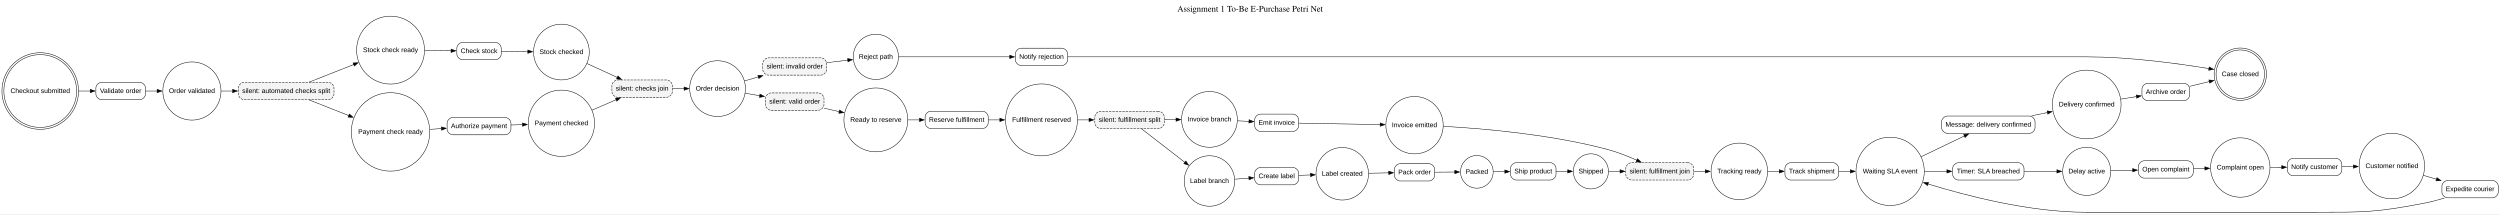
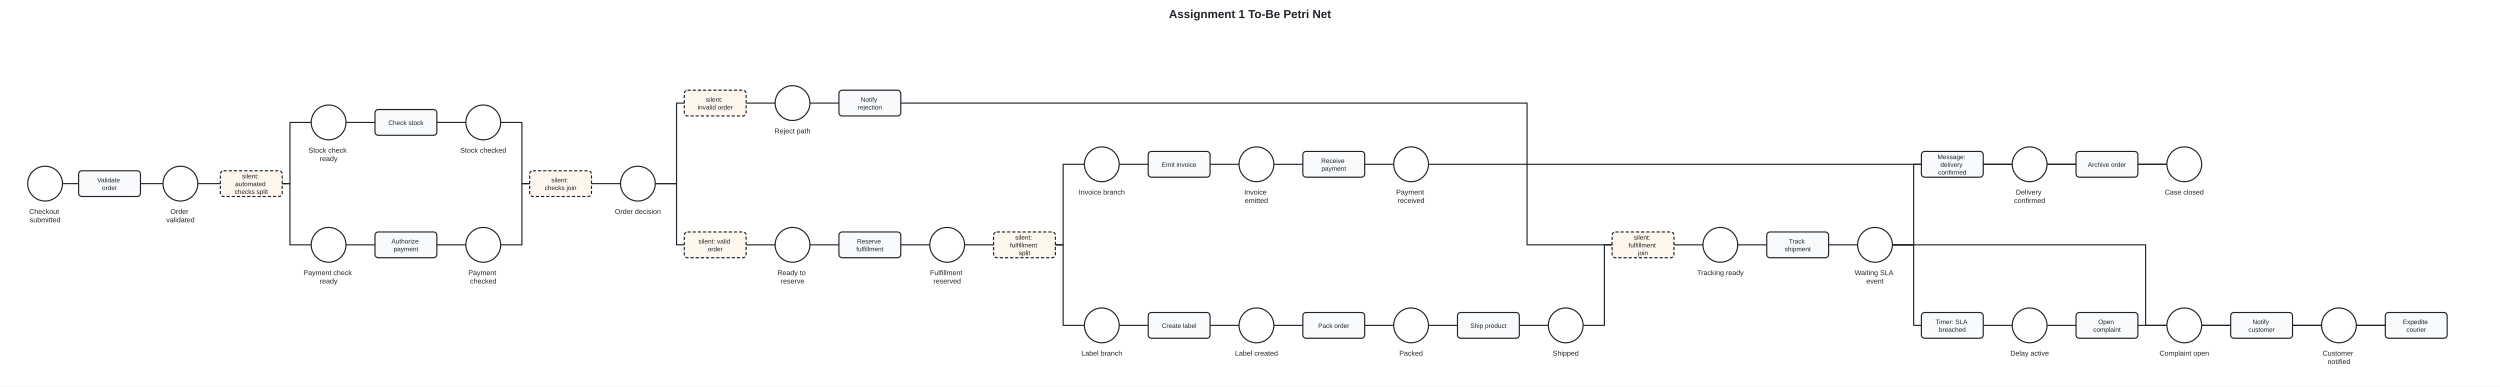
- <svg xmlns="http://www.w3.org/2000/svg" width="5196pt" height="445pt" viewBox="0.00 0.00 5196.00 445.00">
-   <g id="graph0" class="graph" transform="scale(1 1) rotate(0) translate(4 441.26)">
-     <polygon fill="white" stroke="none" points="-4,4 -4,-441.26 5192.45,-441.26 5192.45,4 -4,4" />
-     <text xml:space="preserve" text-anchor="middle" x="2594.23" y="-417.06" font-family="Times,serif" font-size="18.00">Assignment 1 To-Be E-Purchase Petri Net</text>
-     <g id="node1" class="node">
-       <ellipse fill="none" stroke="black" cx="79.62" cy="-252.09" rx="75.62" ry="75.62" />
-       <ellipse fill="none" stroke="black" cx="79.62" cy="-252.09" rx="79.62" ry="79.62" />
-       <text xml:space="preserve" text-anchor="middle" x="79.62" y="-247.89" font-family="Arial" font-size="14.00">Checkout submitted</text>
-     </g>
-     <g id="node24" class="node">
-       <path fill="none" stroke="black" d="M286.41,-270.09C286.41,-270.09 207.25,-270.09 207.25,-270.09 201.25,-270.09 195.25,-264.09 195.25,-258.09 195.25,-258.09 195.25,-246.09 195.25,-246.09 195.25,-240.09 201.25,-234.09 207.25,-234.09 207.25,-234.09 286.41,-234.09 286.41,-234.09 292.41,-234.09 298.41,-240.09 298.41,-246.09 298.41,-246.09 298.41,-258.09 298.41,-258.09 298.41,-264.09 292.41,-270.09 286.41,-270.09" />
-       <text xml:space="preserve" text-anchor="middle" x="246.83" y="-247.89" font-family="Arial" font-size="14.00">Validate order</text>
-     </g>
-     <g id="edge1" class="edge">
-       <path fill="none" stroke="black" d="M159.35,-252.09C167.51,-252.09 175.71,-252.09 183.64,-252.09" />
-       <polygon fill="black" stroke="black" points="183.53,-255.59 193.53,-252.09 183.53,-248.59 183.53,-255.59" />
-     </g>
-     <g id="node2" class="node">
-       <ellipse fill="none" stroke="black" cx="394.87" cy="-252.09" rx="60.46" ry="60.46" />
-       <text xml:space="preserve" text-anchor="middle" x="394.87" y="-247.89" font-family="Arial" font-size="14.00">Order validated</text>
-     </g>
-     <g id="node25" class="node">
-       <path fill="#f4f4f4" stroke="black" stroke-dasharray="5,2" d="M678.2,-270.09C678.2,-270.09 503.33,-270.09 503.33,-270.09 497.33,-270.09 491.33,-264.09 491.33,-258.09 491.33,-258.09 491.33,-246.09 491.33,-246.09 491.33,-240.09 497.33,-234.09 503.33,-234.09 503.33,-234.09 678.2,-234.09 678.2,-234.09 684.2,-234.09 690.2,-240.09 690.2,-246.09 690.2,-246.09 690.2,-258.09 690.2,-258.09 690.2,-264.09 684.2,-270.09 678.2,-270.09" />
-       <text xml:space="preserve" text-anchor="middle" x="590.77" y="-247.89" font-family="Arial" font-size="14.00">silent: automated checks split</text>
-     </g>
-     <g id="edge3" class="edge">
-       <path fill="none" stroke="black" d="M455.63,-252.09C463.36,-252.09 471.45,-252.09 479.68,-252.09" />
-       <polygon fill="black" stroke="black" points="479.44,-255.59 489.44,-252.09 479.44,-248.59 479.44,-255.59" />
-     </g>
-     <g id="node3" class="node">
-       <ellipse fill="none" stroke="black" cx="807.72" cy="-337.09" rx="70.57" ry="70.57" />
-       <text xml:space="preserve" text-anchor="middle" x="807.72" y="-332.89" font-family="Arial" font-size="14.00">Stock check ready</text>
-     </g>
-     <g id="node26" class="node">
-       <path fill="none" stroke="black" d="M1025.72,-353.09C1025.72,-353.09 957.48,-353.09 957.48,-353.09 951.48,-353.09 945.48,-347.09 945.48,-341.09 945.48,-341.09 945.48,-329.09 945.48,-329.09 945.48,-323.09 951.48,-317.09 957.48,-317.09 957.48,-317.09 1025.72,-317.09 1025.72,-317.09 1031.72,-317.09 1037.72,-323.09 1037.72,-329.09 1037.72,-329.09 1037.72,-341.09 1037.72,-341.09 1037.72,-347.09 1031.72,-353.09 1025.72,-353.09" />
-       <text xml:space="preserve" text-anchor="middle" x="991.6" y="-330.89" font-family="Arial" font-size="14.00">Check stock</text>
-     </g>
-     <g id="edge6" class="edge">
-       <path fill="none" stroke="black" d="M878.78,-336.32C897,-336.12 916.41,-335.91 933.85,-335.72" />
-       <polygon fill="black" stroke="black" points="933.52,-339.22 943.48,-335.61 933.45,-332.22 933.52,-339.22" />
-     </g>
-     <g id="node4" class="node">
-       <ellipse fill="none" stroke="black" cx="807.72" cy="-167.09" rx="81.52" ry="81.52" />
-       <text xml:space="preserve" text-anchor="middle" x="807.72" y="-162.89" font-family="Arial" font-size="14.00">Payment check ready</text>
-     </g>
-     <g id="node27" class="node">
-       <path fill="none" stroke="black" d="M1045.96,-197.09C1045.96,-197.09 937.23,-197.09 937.23,-197.09 931.23,-197.09 925.23,-191.09 925.23,-185.09 925.23,-185.09 925.23,-173.09 925.23,-173.09 925.23,-167.09 931.23,-161.09 937.23,-161.09 937.23,-161.09 1045.96,-161.09 1045.96,-161.09 1051.96,-161.09 1057.96,-167.09 1057.96,-173.09 1057.96,-173.09 1057.96,-185.09 1057.96,-185.09 1057.96,-191.09 1051.96,-197.09 1045.96,-197.09" />
-       <text xml:space="preserve" text-anchor="middle" x="991.6" y="-174.89" font-family="Arial" font-size="14.00">Authorize payment</text>
-     </g>
-     <g id="edge8" class="edge">
-       <path fill="none" stroke="black" d="M889.55,-172.42C897.52,-172.95 905.59,-173.48 913.52,-174.01" />
-       <polygon fill="black" stroke="black" points="913.29,-177.5 923.5,-174.66 913.75,-170.51 913.29,-177.5" />
-     </g>
-     <g id="node5" class="node">
-       <ellipse fill="none" stroke="black" cx="1162.85" cy="-333.09" rx="57.93" ry="57.93" />
-       <text xml:space="preserve" text-anchor="middle" x="1162.85" y="-328.89" font-family="Arial" font-size="14.00">Stock checked</text>
-     </g>
-     <g id="node28" class="node">
-       <path fill="#f4f4f4" stroke="black" stroke-dasharray="5,2" d="M1381.45,-275.09C1381.45,-275.09 1279.74,-275.09 1279.74,-275.09 1273.74,-275.09 1267.74,-269.09 1267.74,-263.09 1267.74,-263.09 1267.74,-251.09 1267.74,-251.09 1267.74,-245.09 1273.74,-239.09 1279.74,-239.09 1279.74,-239.09 1381.45,-239.09 1381.45,-239.09 1387.45,-239.09 1393.45,-245.09 1393.45,-251.09 1393.45,-251.09 1393.45,-263.09 1393.45,-263.09 1393.45,-269.09 1387.45,-275.09 1381.45,-275.09" />
-       <text xml:space="preserve" text-anchor="middle" x="1330.59" y="-252.89" font-family="Arial" font-size="14.00">silent: checks join</text>
-     </g>
-     <g id="edge10" class="edge">
-       <path fill="none" stroke="black" d="M1215.84,-309.25C1235.96,-300.03 1258.91,-289.5 1278.9,-280.34" />
-       <polygon fill="black" stroke="black" points="1280.35,-283.52 1287.99,-276.17 1277.44,-277.16 1280.35,-283.52" />
-     </g>
-     <g id="node6" class="node">
-       <ellipse fill="none" stroke="black" cx="1162.85" cy="-185.09" rx="68.89" ry="68.89" />
-       <text xml:space="preserve" text-anchor="middle" x="1162.85" y="-180.89" font-family="Arial" font-size="14.00">Payment checked</text>
-     </g>
-     <g id="edge11" class="edge">
-       <path fill="none" stroke="black" d="M1226.51,-212.31C1243.13,-219.53 1260.9,-227.25 1276.93,-234.21" />
-       <polygon fill="black" stroke="black" points="1275.23,-237.29 1285.79,-238.06 1278.02,-230.87 1275.23,-237.29" />
-     </g>
-     <g id="node7" class="node">
-       <ellipse fill="none" stroke="black" cx="1487.38" cy="-257.09" rx="57.93" ry="57.93" />
-       <text xml:space="preserve" text-anchor="middle" x="1487.38" y="-252.89" font-family="Arial" font-size="14.00">Order decision</text>
-     </g>
-     <g id="node29" class="node">
-       <path fill="#f4f4f4" stroke="black" stroke-dasharray="5,2" d="M1702.04,-321.09C1702.04,-321.09 1593.31,-321.09 1593.31,-321.09 1587.31,-321.09 1581.31,-315.09 1581.31,-309.09 1581.31,-309.09 1581.31,-297.09 1581.31,-297.09 1581.31,-291.09 1587.31,-285.09 1593.31,-285.09 1593.31,-285.09 1702.04,-285.09 1702.04,-285.09 1708.04,-285.09 1714.04,-291.09 1714.04,-297.09 1714.04,-297.09 1714.04,-309.09 1714.04,-309.09 1714.04,-315.09 1708.04,-321.09 1702.04,-321.09" />
-       <text xml:space="preserve" text-anchor="middle" x="1647.68" y="-298.89" font-family="Arial" font-size="14.00">silent: invalid order</text>
-     </g>
-     <g id="edge13" class="edge">
-       <path fill="none" stroke="black" d="M1543.3,-273.05C1552.65,-275.77 1562.49,-278.63 1572.23,-281.46" />
-       <polygon fill="black" stroke="black" points="1571.13,-284.78 1581.71,-284.21 1573.08,-278.06 1571.13,-284.78" />
-     </g>
-     <g id="node31" class="node">
-       <path fill="#f4f4f4" stroke="black" stroke-dasharray="5,2" d="M1696.59,-248.09C1696.59,-248.09 1598.76,-248.09 1598.76,-248.09 1592.76,-248.09 1586.76,-242.09 1586.76,-236.09 1586.76,-236.09 1586.76,-224.09 1586.76,-224.09 1586.76,-218.09 1592.76,-212.09 1598.76,-212.09 1598.76,-212.09 1696.59,-212.09 1696.59,-212.09 1702.59,-212.09 1708.59,-218.09 1708.59,-224.09 1708.59,-224.09 1708.59,-236.09 1708.59,-236.09 1708.59,-242.09 1702.59,-248.09 1696.59,-248.09" />
-       <text xml:space="preserve" text-anchor="middle" x="1647.68" y="-225.89" font-family="Arial" font-size="14.00">silent: valid order</text>
-     </g>
-     <g id="edge17" class="edge">
-       <path fill="none" stroke="black" d="M1544.64,-247.5C1554.56,-245.8 1565,-244.02 1575.27,-242.27" />
-       <polygon fill="black" stroke="black" points="1575.55,-245.77 1584.82,-240.64 1574.37,-238.87 1575.55,-245.77" />
-     </g>
-     <g id="node8" class="node">
-       <ellipse fill="none" stroke="black" cx="1816.39" cy="-323.09" rx="46.99" ry="46.99" />
-       <text xml:space="preserve" text-anchor="middle" x="1816.39" y="-318.89" font-family="Arial" font-size="14.00">Reject path</text>
-     </g>
-     <g id="node30" class="node">
-       <path fill="none" stroke="black" d="M2202.96,-341.09C2202.96,-341.09 2118.37,-341.09 2118.37,-341.09 2112.37,-341.09 2106.37,-335.09 2106.37,-329.09 2106.37,-329.09 2106.37,-317.09 2106.37,-317.09 2106.37,-311.09 2112.37,-305.09 2118.37,-305.09 2118.37,-305.09 2202.96,-305.09 2202.96,-305.09 2208.96,-305.09 2214.96,-311.09 2214.96,-317.09 2214.96,-317.09 2214.96,-329.09 2214.96,-329.09 2214.96,-335.09 2208.96,-341.09 2202.96,-341.09" />
-       <text xml:space="preserve" text-anchor="middle" x="2160.67" y="-318.89" font-family="Arial" font-size="14.00">Notify rejection</text>
-     </g>
-     <g id="edge15" class="edge">
-       <path fill="none" stroke="black" d="M1863.55,-323.09C1923.15,-323.09 2027.21,-323.09 2094.75,-323.09" />
-       <polygon fill="black" stroke="black" points="2094.58,-326.59 2104.58,-323.09 2094.58,-319.59 2094.58,-326.59" />
-     </g>
-     <g id="node9" class="node">
-       <ellipse fill="none" stroke="black" cx="1816.39" cy="-192.09" rx="66.36" ry="66.36" />
-       <text xml:space="preserve" text-anchor="middle" x="1816.39" y="-187.89" font-family="Arial" font-size="14.00">Ready to reserve</text>
-     </g>
-     <g id="node32" class="node">
-       <path fill="none" stroke="black" d="M2037.9,-210.09C2037.9,-210.09 1930.75,-210.09 1930.75,-210.09 1924.75,-210.09 1918.75,-204.09 1918.75,-198.09 1918.75,-198.09 1918.75,-186.09 1918.75,-186.09 1918.75,-180.09 1924.75,-174.09 1930.75,-174.09 1930.75,-174.09 2037.9,-174.09 2037.9,-174.09 2043.9,-174.09 2049.9,-180.09 2049.9,-186.09 2049.9,-186.09 2049.9,-198.09 2049.9,-198.09 2049.9,-204.09 2043.9,-210.09 2037.9,-210.09" />
-       <text xml:space="preserve" text-anchor="middle" x="1984.32" y="-187.89" font-family="Arial" font-size="14.00">Reserve fulfillment</text>
-     </g>
-     <g id="edge19" class="edge">
-       <path fill="none" stroke="black" d="M1882.97,-192.09C1890.92,-192.09 1899.08,-192.09 1907.16,-192.09" />
-       <polygon fill="black" stroke="black" points="1906.98,-195.59 1916.98,-192.09 1906.98,-188.59 1906.98,-195.59" />
-     </g>
-     <g id="node10" class="node">
-       <ellipse fill="none" stroke="black" cx="2160.67" cy="-192.09" rx="74.77" ry="74.77" />
-       <text xml:space="preserve" text-anchor="middle" x="2160.67" y="-187.89" font-family="Arial" font-size="14.00">Fulfillment reserved</text>
-     </g>
-     <g id="node33" class="node">
-       <path fill="#f4f4f4" stroke="black" stroke-dasharray="5,2" d="M2403.82,-210.09C2403.82,-210.09 2283.44,-210.09 2283.44,-210.09 2277.44,-210.09 2271.44,-204.09 2271.44,-198.09 2271.44,-198.09 2271.44,-186.09 2271.44,-186.09 2271.44,-180.09 2277.44,-174.09 2283.44,-174.09 2283.44,-174.09 2403.82,-174.09 2403.82,-174.09 2409.82,-174.09 2415.82,-180.09 2415.82,-186.09 2415.82,-186.09 2415.82,-198.09 2415.82,-198.09 2415.82,-204.09 2409.82,-210.09 2403.82,-210.09" />
-       <text xml:space="preserve" text-anchor="middle" x="2343.63" y="-187.89" font-family="Arial" font-size="14.00">silent: fulfillment split</text>
-     </g>
-     <g id="edge21" class="edge">
-       <path fill="none" stroke="black" d="M2235.79,-192.09C2243.6,-192.09 2251.57,-192.09 2259.47,-192.09" />
-       <polygon fill="black" stroke="black" points="2259.44,-195.59 2269.44,-192.09 2259.44,-188.59 2259.44,-195.59" />
-     </g>
-     <g id="node11" class="node">
-       <ellipse fill="none" stroke="black" cx="2509.75" cy="-193.09" rx="57.94" ry="57.94" />
-       <text xml:space="preserve" text-anchor="middle" x="2509.75" y="-188.89" font-family="Arial" font-size="14.00">Invoice branch</text>
-     </g>
-     <g id="node34" class="node">
-       <path fill="none" stroke="black" d="M2683.17,-204.09C2683.17,-204.09 2615.7,-204.09 2615.7,-204.09 2609.7,-204.09 2603.7,-198.09 2603.7,-192.09 2603.7,-192.09 2603.7,-180.09 2603.7,-180.09 2603.7,-174.09 2609.7,-168.09 2615.7,-168.09 2615.7,-168.09 2683.17,-168.09 2683.17,-168.09 2689.17,-168.09 2695.17,-174.09 2695.17,-180.09 2695.17,-180.09 2695.17,-192.09 2695.17,-192.09 2695.17,-198.09 2689.17,-204.09 2683.17,-204.09" />
-       <text xml:space="preserve" text-anchor="middle" x="2649.44" y="-181.89" font-family="Arial" font-size="14.00">Emit invoice</text>
-     </g>
-     <g id="edge24" class="edge">
-       <path fill="none" stroke="black" d="M2567.95,-190.18C2575.89,-189.78 2584.05,-189.37 2591.97,-188.96" />
-       <polygon fill="black" stroke="black" points="2592.06,-192.46 2601.87,-188.46 2591.7,-185.47 2592.06,-192.46" />
-     </g>
-     <g id="node12" class="node">
-       <ellipse fill="none" stroke="black" cx="2509.75" cy="-65.09" rx="52.47" ry="52.47" />
-       <text xml:space="preserve" text-anchor="middle" x="2509.75" y="-60.89" font-family="Arial" font-size="14.00">Label branch</text>
-     </g>
-     <g id="node35" class="node">
-       <path fill="none" stroke="black" d="M2683.18,-93.09C2683.18,-93.09 2615.69,-93.09 2615.69,-93.09 2609.69,-93.09 2603.69,-87.09 2603.69,-81.09 2603.69,-81.09 2603.69,-69.09 2603.69,-69.09 2603.69,-63.09 2609.69,-57.09 2615.69,-57.09 2615.69,-57.09 2683.18,-57.09 2683.18,-57.09 2689.18,-57.09 2695.18,-63.09 2695.18,-69.09 2695.18,-69.09 2695.18,-81.09 2695.18,-81.09 2695.18,-87.09 2689.18,-93.09 2683.18,-93.09" />
-       <text xml:space="preserve" text-anchor="middle" x="2649.44" y="-70.89" font-family="Arial" font-size="14.00">Create label</text>
-     </g>
-     <g id="edge26" class="edge">
-       <path fill="none" stroke="black" d="M2562.41,-68.84C2572.07,-69.54 2582.2,-70.28 2591.99,-70.99" />
-       <polygon fill="black" stroke="black" points="2591.53,-74.47 2601.76,-71.7 2592.04,-67.49 2591.53,-74.47" />
-     </g>
-     <g id="node13" class="node">
-       <ellipse fill="none" stroke="black" cx="2935.95" cy="-181.09" rx="59.62" ry="59.62" />
-       <text xml:space="preserve" text-anchor="middle" x="2935.95" y="-176.89" font-family="Arial" font-size="14.00">Invoice emitted</text>
-     </g>
-     <g id="node38" class="node">
-       <path fill="#f4f4f4" stroke="black" stroke-dasharray="5,2" d="M3504.24,-103.09C3504.24,-103.09 3386.97,-103.09 3386.97,-103.09 3380.97,-103.09 3374.97,-97.09 3374.97,-91.09 3374.97,-91.09 3374.97,-79.09 3374.97,-79.09 3374.97,-73.09 3380.97,-67.09 3386.97,-67.09 3386.97,-67.09 3504.24,-67.09 3504.24,-67.09 3510.24,-67.09 3516.24,-73.09 3516.24,-79.09 3516.24,-79.09 3516.24,-91.09 3516.24,-91.09 3516.24,-97.09 3510.24,-103.09 3504.24,-103.09" />
-       <text xml:space="preserve" text-anchor="middle" x="3445.61" y="-80.89" font-family="Arial" font-size="14.00">silent: fulfillment join</text>
-     </g>
-     <g id="edge32" class="edge">
-       <path fill="none" stroke="black" d="M2995.85,-178.71C3075.08,-174.36 3219.79,-162.36 3338.97,-130.09 3358.91,-124.69 3380.03,-116.29 3398.09,-108.19" />
-       <polygon fill="black" stroke="black" points="3399.34,-111.47 3406.97,-104.12 3396.42,-105.11 3399.34,-111.47" />
-     </g>
-     <g id="node14" class="node">
-       <ellipse fill="none" stroke="black" cx="2785.76" cy="-80.09" rx="54.58" ry="54.58" />
-       <text xml:space="preserve" text-anchor="middle" x="2785.76" y="-75.89" font-family="Arial" font-size="14.00">Label created</text>
-     </g>
-     <g id="node36" class="node">
-       <path fill="none" stroke="black" d="M2965.8,-101.09C2965.8,-101.09 2906.1,-101.09 2906.1,-101.09 2900.1,-101.09 2894.1,-95.09 2894.1,-89.09 2894.1,-89.09 2894.1,-77.09 2894.1,-77.09 2894.1,-71.09 2900.1,-65.09 2906.1,-65.09 2906.1,-65.09 2965.8,-65.09 2965.8,-65.09 2971.8,-65.09 2977.8,-71.09 2977.8,-77.09 2977.8,-77.09 2977.8,-89.09 2977.8,-89.09 2977.8,-95.09 2971.8,-101.09 2965.8,-101.09" />
-       <text xml:space="preserve" text-anchor="middle" x="2935.95" y="-78.89" font-family="Arial" font-size="14.00">Pack order</text>
-     </g>
-     <g id="edge28" class="edge">
-       <path fill="none" stroke="black" d="M2840.68,-81.18C2854.38,-81.46 2869.09,-81.76 2882.71,-82.03" />
-       <polygon fill="black" stroke="black" points="2882.27,-85.53 2892.34,-82.23 2882.41,-78.53 2882.27,-85.53" />
-     </g>
-     <g id="node15" class="node">
-       <ellipse fill="none" stroke="black" cx="3065.5" cy="-84.09" rx="33.93" ry="33.93" />
-       <text xml:space="preserve" text-anchor="middle" x="3065.5" y="-79.89" font-family="Arial" font-size="14.00">Packed</text>
-     </g>
-     <g id="node37" class="node">
-       <path fill="none" stroke="black" d="M3218.04,-103.09C3218.04,-103.09 3147.43,-103.09 3147.43,-103.09 3141.43,-103.09 3135.43,-97.09 3135.43,-91.09 3135.43,-91.09 3135.43,-79.09 3135.43,-79.09 3135.43,-73.09 3141.43,-67.09 3147.43,-67.09 3147.43,-67.09 3218.04,-67.09 3218.04,-67.09 3224.04,-67.09 3230.04,-73.09 3230.04,-79.09 3230.04,-79.09 3230.04,-91.09 3230.04,-91.09 3230.04,-97.09 3224.04,-103.09 3218.04,-103.09" />
-       <text xml:space="preserve" text-anchor="middle" x="3182.73" y="-80.89" font-family="Arial" font-size="14.00">Ship product</text>
-     </g>
-     <g id="edge30" class="edge">
-       <path fill="none" stroke="black" d="M3099.83,-84.38C3107.33,-84.45 3115.5,-84.52 3123.69,-84.59" />
-       <polygon fill="black" stroke="black" points="3123.65,-88.09 3133.68,-84.67 3123.71,-81.09 3123.65,-88.09" />
-     </g>
-     <g id="node16" class="node">
-       <ellipse fill="none" stroke="black" cx="3302.5" cy="-85.09" rx="36.47" ry="36.47" />
-       <text xml:space="preserve" text-anchor="middle" x="3302.5" y="-80.89" font-family="Arial" font-size="14.00">Shipped</text>
-     </g>
-     <g id="edge33" class="edge">
-       <path fill="none" stroke="black" d="M3339.11,-85.09C3346.57,-85.09 3354.74,-85.09 3363.11,-85.09" />
-       <polygon fill="black" stroke="black" points="3363.1,-88.59 3373.1,-85.09 3363.1,-81.59 3363.1,-88.59" />
-     </g>
-     <g id="node17" class="node">
-       <ellipse fill="none" stroke="black" cx="3611.02" cy="-85.09" rx="58.77" ry="58.77" />
-       <text xml:space="preserve" text-anchor="middle" x="3611.02" y="-80.89" font-family="Arial" font-size="14.00">Tracking ready</text>
-     </g>
-     <g id="node39" class="node">
-       <path fill="none" stroke="black" d="M3805.48,-103.09C3805.48,-103.09 3717.79,-103.09 3717.79,-103.09 3711.79,-103.09 3705.79,-97.09 3705.79,-91.09 3705.79,-91.09 3705.79,-79.09 3705.79,-79.09 3705.79,-73.09 3711.79,-67.09 3717.79,-67.09 3717.79,-67.09 3805.48,-67.09 3805.48,-67.09 3811.48,-67.09 3817.48,-73.09 3817.48,-79.09 3817.48,-79.09 3817.48,-91.09 3817.48,-91.09 3817.48,-97.09 3811.48,-103.09 3805.48,-103.09" />
-       <text xml:space="preserve" text-anchor="middle" x="3761.63" y="-80.89" font-family="Arial" font-size="14.00">Track shipment</text>
-     </g>
-     <g id="edge35" class="edge">
-       <path fill="none" stroke="black" d="M3669.9,-85.09C3677.88,-85.09 3686.12,-85.09 3694.24,-85.09" />
-       <polygon fill="black" stroke="black" points="3694.07,-88.59 3704.07,-85.09 3694.07,-81.59 3694.07,-88.59" />
-     </g>
-     <g id="node18" class="node">
-       <ellipse fill="none" stroke="black" cx="3924.47" cy="-85.09" rx="70.99" ry="70.99" />
-       <text xml:space="preserve" text-anchor="middle" x="3924.47" y="-80.89" font-family="Arial" font-size="14.00">Waiting SLA event</text>
-     </g>
-     <g id="node40" class="node">
-       <path fill="none" stroke="black" d="M4213.65,-200.09C4213.65,-200.09 4043.46,-200.09 4043.46,-200.09 4037.46,-200.09 4031.46,-194.09 4031.46,-188.09 4031.46,-188.09 4031.46,-176.09 4031.46,-176.09 4031.46,-170.09 4037.46,-164.09 4043.46,-164.09 4043.46,-164.09 4213.65,-164.09 4213.65,-164.09 4219.65,-164.09 4225.65,-170.09 4225.65,-176.09 4225.65,-176.09 4225.65,-188.09 4225.65,-188.09 4225.65,-194.09 4219.65,-200.09 4213.65,-200.09" />
-       <text xml:space="preserve" text-anchor="middle" x="4128.56" y="-177.89" font-family="Arial" font-size="14.00">Message: delivery confirmed</text>
-     </g>
-     <g id="edge37" class="edge">
-       <path fill="none" stroke="black" d="M3988.86,-115.52C4017.88,-129.45 4051.74,-145.7 4078.74,-158.66" />
-       <polygon fill="black" stroke="black" points="4077.2,-161.8 4087.73,-162.98 4080.23,-155.49 4077.2,-161.8" />
-     </g>
-     <g id="node41" class="node">
-       <path fill="none" stroke="black" d="M4190.7,-103.09C4190.7,-103.09 4066.42,-103.09 4066.42,-103.09 4060.42,-103.09 4054.42,-97.09 4054.42,-91.09 4054.42,-91.09 4054.42,-79.09 4054.42,-79.09 4054.42,-73.09 4060.42,-67.09 4066.42,-67.09 4066.42,-67.09 4190.7,-67.09 4190.7,-67.09 4196.7,-67.09 4202.7,-73.09 4202.7,-79.09 4202.7,-79.09 4202.7,-91.09 4202.7,-91.09 4202.7,-97.09 4196.7,-103.09 4190.7,-103.09" />
-       <text xml:space="preserve" text-anchor="middle" x="4128.56" y="-80.89" font-family="Arial" font-size="14.00">Timer: SLA breached</text>
-     </g>
-     <g id="edge41" class="edge">
-       <path fill="none" stroke="black" d="M3995.87,-85.09C4010.99,-85.09 4027.13,-85.09 4042.73,-85.09" />
-       <polygon fill="black" stroke="black" points="4042.47,-88.59 4052.47,-85.09 4042.47,-81.59 4042.47,-88.59" />
-     </g>
-     <g id="node19" class="node">
-       <ellipse fill="none" stroke="black" cx="4333.05" cy="-85.09" rx="49.93" ry="49.93" />
-       <text xml:space="preserve" text-anchor="middle" x="4333.05" y="-80.89" font-family="Arial" font-size="14.00">Delay active</text>
-     </g>
-     <g id="node42" class="node">
-       <path fill="none" stroke="black" d="M4542.5,-107.09C4542.5,-107.09 4452.44,-107.09 4452.44,-107.09 4446.44,-107.09 4440.44,-101.09 4440.44,-95.09 4440.44,-95.09 4440.44,-83.09 4440.44,-83.09 4440.44,-77.09 4446.44,-71.09 4452.44,-71.09 4452.44,-71.09 4542.5,-71.09 4542.5,-71.09 4548.5,-71.09 4554.5,-77.09 4554.5,-83.09 4554.5,-83.09 4554.5,-95.09 4554.5,-95.09 4554.5,-101.09 4548.5,-107.09 4542.5,-107.09" />
-       <text xml:space="preserve" text-anchor="middle" x="4497.47" y="-84.89" font-family="Arial" font-size="14.00">Open complaint</text>
-     </g>
-     <g id="edge43" class="edge">
-       <path fill="none" stroke="black" d="M4383.22,-86.3C4397.51,-86.65 4413.37,-87.04 4428.59,-87.42" />
-       <polygon fill="black" stroke="black" points="4428.47,-90.92 4438.55,-87.67 4428.64,-83.92 4428.47,-90.92" />
-     </g>
-     <g id="node20" class="node">
-       <ellipse fill="none" stroke="black" cx="4652.23" cy="-93.09" rx="61.73" ry="61.73" />
-       <text xml:space="preserve" text-anchor="middle" x="4652.23" y="-88.89" font-family="Arial" font-size="14.00">Complaint open</text>
-     </g>
-     <g id="node43" class="node">
-       <path fill="none" stroke="black" d="M4851.21,-112.09C4851.21,-112.09 4761.96,-112.09 4761.96,-112.09 4755.96,-112.09 4749.96,-106.09 4749.96,-100.09 4749.96,-100.09 4749.96,-88.09 4749.96,-88.09 4749.96,-82.09 4755.96,-76.09 4761.96,-76.09 4761.96,-76.09 4851.21,-76.09 4851.21,-76.09 4857.21,-76.09 4863.21,-82.09 4863.21,-88.09 4863.21,-88.09 4863.21,-100.09 4863.21,-100.09 4863.21,-106.09 4857.21,-112.09 4851.21,-112.09" />
-       <text xml:space="preserve" text-anchor="middle" x="4806.58" y="-89.89" font-family="Arial" font-size="14.00">Notify customer</text>
-     </g>
-     <g id="edge45" class="edge">
-       <path fill="none" stroke="black" d="M4714.32,-93.49C4722.31,-93.54 4730.53,-93.6 4738.61,-93.65" />
-       <polygon fill="black" stroke="black" points="4738.37,-97.15 4748.39,-93.72 4738.41,-90.15 4738.37,-97.15" />
-     </g>
-     <g id="node21" class="node">
-       <ellipse fill="none" stroke="black" cx="4967.25" cy="-96.09" rx="68.04" ry="68.04" />
-       <text xml:space="preserve" text-anchor="middle" x="4967.25" y="-91.89" font-family="Arial" font-size="14.00">Customer notified</text>
-     </g>
-     <g id="node44" class="node">
-       <path fill="none" stroke="black" d="M5176.45,-66.09C5176.45,-66.09 5083.29,-66.09 5083.29,-66.09 5077.29,-66.09 5071.29,-60.09 5071.29,-54.09 5071.29,-54.09 5071.29,-42.09 5071.29,-42.09 5071.29,-36.09 5077.29,-30.09 5083.29,-30.09 5083.29,-30.09 5176.45,-30.09 5176.45,-30.09 5182.45,-30.09 5188.45,-36.09 5188.45,-42.09 5188.45,-42.09 5188.45,-54.09 5188.45,-54.09 5188.45,-60.09 5182.45,-66.09 5176.45,-66.09" />
-       <text xml:space="preserve" text-anchor="middle" x="5129.87" y="-43.89" font-family="Arial" font-size="14.00">Expedite courier</text>
-     </g>
-     <g id="edge47" class="edge">
-       <path fill="none" stroke="black" d="M5032.65,-76.84C5041.65,-74.16 5050.92,-71.38 5060,-68.67" />
-       <polygon fill="black" stroke="black" points="5060.91,-72.05 5069.49,-65.84 5058.91,-65.35 5060.91,-72.05" />
-     </g>
-     <g id="node22" class="node">
-       <ellipse fill="none" stroke="black" cx="4333.05" cy="-224.09" rx="71.4" ry="71.4" />
-       <text xml:space="preserve" text-anchor="middle" x="4333.05" y="-219.89" font-family="Arial" font-size="14.00">Delivery confirmed</text>
-     </g>
-     <g id="node45" class="node">
-       <path fill="none" stroke="black" d="M4535.1,-268.09C4535.1,-268.09 4459.84,-268.09 4459.84,-268.09 4453.84,-268.09 4447.84,-262.09 4447.84,-256.09 4447.84,-256.09 4447.84,-244.09 4447.84,-244.09 4447.84,-238.09 4453.84,-232.09 4459.84,-232.09 4459.84,-232.09 4535.1,-232.09 4535.1,-232.09 4541.1,-232.09 4547.1,-238.09 4547.1,-244.09 4547.1,-244.09 4547.1,-256.09 4547.1,-256.09 4547.1,-262.09 4541.1,-268.09 4535.1,-268.09" />
-       <text xml:space="preserve" text-anchor="middle" x="4497.47" y="-245.89" font-family="Arial" font-size="14.00">Archive order</text>
-     </g>
-     <g id="edge39" class="edge">
-       <path fill="none" stroke="black" d="M4403.87,-235.27C4414.73,-237.01 4425.87,-238.79 4436.49,-240.49" />
-       <polygon fill="black" stroke="black" points="4435.84,-243.93 4446.27,-242.06 4436.95,-237.02 4435.84,-243.93" />
-     </g>
-     <g id="node23" class="node">
-       <ellipse fill="none" stroke="black" cx="4652.23" cy="-287.09" rx="50.35" ry="50.35" />
-       <ellipse fill="none" stroke="black" cx="4652.23" cy="-287.09" rx="54.35" ry="54.35" />
-       <text xml:space="preserve" text-anchor="middle" x="4652.23" y="-282.89" font-family="Arial" font-size="14.00">Case closed</text>
-     </g>
-     <g id="edge2" class="edge">
-       <path fill="none" stroke="black" d="M298.91,-252.09C306.62,-252.09 314.7,-252.09 322.74,-252.09" />
-       <polygon fill="black" stroke="black" points="322.54,-255.59 332.54,-252.09 322.54,-248.59 322.54,-255.59" />
-     </g>
-     <g id="edge4" class="edge">
-       <path fill="none" stroke="black" d="M638.41,-270.54C665.59,-281.28 700.51,-295.09 731.48,-307.34" />
-       <polygon fill="black" stroke="black" points="729.83,-310.45 740.42,-310.87 732.4,-303.94 729.83,-310.45" />
-     </g>
-     <g id="edge5" class="edge">
-       <path fill="none" stroke="black" d="M638.41,-233.65C662.5,-224.12 692.66,-212.19 720.78,-201.08" />
-       <polygon fill="black" stroke="black" points="722.02,-204.35 730.03,-197.42 719.44,-197.84 722.02,-204.35" />
-     </g>
-     <g id="edge7" class="edge">
-       <path fill="none" stroke="black" d="M1037.96,-334.56C1054.9,-334.36 1074.55,-334.12 1093.14,-333.9" />
-       <polygon fill="black" stroke="black" points="1093.07,-337.4 1103.02,-333.79 1092.98,-330.41 1093.07,-337.4" />
-     </g>
-     <g id="edge9" class="edge">
-       <path fill="none" stroke="black" d="M1058.04,-181.41C1065.94,-181.69 1074.08,-181.98 1082.16,-182.27" />
-       <polygon fill="black" stroke="black" points="1081.88,-185.76 1092,-182.62 1082.13,-178.76 1081.88,-185.76" />
-     </g>
-     <g id="edge12" class="edge">
-       <path fill="none" stroke="black" d="M1393.66,-257.09C1401.66,-257.09 1409.9,-257.09 1417.99,-257.09" />
-       <polygon fill="black" stroke="black" points="1417.8,-260.59 1427.8,-257.09 1417.8,-253.59 1417.8,-260.59" />
-     </g>
-     <g id="edge14" class="edge">
-       <path fill="none" stroke="black" d="M1714.09,-310.94C1728.7,-312.69 1744.09,-314.54 1758.33,-316.25" />
-       <polygon fill="black" stroke="black" points="1757.62,-319.69 1767.97,-317.4 1758.46,-312.74 1757.62,-319.69" />
-     </g>
-     <g id="edge16" class="edge">
-       <path fill="none" stroke="black" d="M2215.18,-323.09C2283.35,-323.09 2404.81,-323.09 2508.75,-323.09 2508.75,-323.09 2508.75,-323.09 4334.05,-323.09 4422.27,-323.09 4523.42,-309.17 4587.31,-298.64" />
-       <polygon fill="black" stroke="black" points="4587.63,-302.14 4596.91,-297.04 4586.47,-295.23 4587.63,-302.14" />
-     </g>
-     <g id="edge18" class="edge">
-       <path fill="none" stroke="black" d="M1708.87,-216.37C1719.11,-214.04 1729.86,-211.59 1740.43,-209.18" />
-       <polygon fill="black" stroke="black" points="1740.91,-212.66 1749.88,-207.02 1739.35,-205.83 1740.91,-212.66" />
-     </g>
-     <g id="edge20" class="edge">
-       <path fill="none" stroke="black" d="M2050.24,-192.09C2058.07,-192.09 2066.16,-192.09 2074.23,-192.09" />
-       <polygon fill="black" stroke="black" points="2074.08,-195.59 2084.08,-192.09 2074.08,-188.59 2074.08,-195.59" />
-     </g>
-     <g id="edge22" class="edge">
-       <path fill="none" stroke="black" d="M2416.14,-192.53C2424.24,-192.58 2432.48,-192.63 2440.54,-192.68" />
-       <polygon fill="black" stroke="black" points="2440.24,-196.17 2450.26,-192.74 2440.29,-189.17 2440.24,-196.17" />
-     </g>
-     <g id="edge23" class="edge">
-       <path fill="none" stroke="black" d="M2368.49,-173.62C2392.02,-155.42 2428.69,-127.04 2458.64,-103.87" />
-       <polygon fill="black" stroke="black" points="2460.73,-106.67 2466.5,-97.79 2456.45,-101.14 2460.73,-106.67" />
-     </g>
-     <g id="edge25" class="edge">
-       <path fill="none" stroke="black" d="M2695.52,-185.3C2740.99,-184.5 2811.84,-183.26 2864.68,-182.33" />
-       <polygon fill="black" stroke="black" points="2864.56,-185.83 2874.5,-182.15 2864.44,-178.83 2864.56,-185.83" />
-     </g>
-     <g id="edge27" class="edge">
-       <path fill="none" stroke="black" d="M2695.54,-76.77C2703.31,-77.06 2711.52,-77.37 2719.69,-77.67" />
-       <polygon fill="black" stroke="black" points="2719.53,-81.17 2729.66,-78.04 2719.79,-74.17 2719.53,-81.17" />
-     </g>
-     <g id="edge29" class="edge">
-       <path fill="none" stroke="black" d="M2978.01,-83.41C2991.44,-83.52 3006.41,-83.64 3020.07,-83.74" />
-       <polygon fill="black" stroke="black" points="3019.64,-87.24 3029.67,-83.82 3019.69,-80.24 3019.64,-87.24" />
-     </g>
-     <g id="edge31" class="edge">
-       <path fill="none" stroke="black" d="M3230.28,-85.09C3238.23,-85.09 3246.49,-85.09 3254.45,-85.09" />
-       <polygon fill="black" stroke="black" points="3254.32,-88.59 3264.32,-85.09 3254.32,-81.59 3254.32,-88.59" />
-     </g>
-     <g id="edge34" class="edge">
-       <path fill="none" stroke="black" d="M3516.38,-85.09C3524.31,-85.09 3532.39,-85.09 3540.31,-85.09" />
-       <polygon fill="black" stroke="black" points="3540.26,-88.59 3550.26,-85.09 3540.26,-81.59 3540.26,-88.59" />
-     </g>
-     <g id="edge36" class="edge">
-       <path fill="none" stroke="black" d="M3817.54,-85.09C3825.42,-85.09 3833.67,-85.09 3841.93,-85.09" />
-       <polygon fill="black" stroke="black" points="3841.66,-88.59 3851.66,-85.09 3841.66,-81.59 3841.66,-88.59" />
-     </g>
-     <g id="edge38" class="edge">
-       <path fill="none" stroke="black" d="M4218.67,-200.57C4229.61,-202.84 4240.75,-205.16 4251.56,-207.4" />
-       <polygon fill="black" stroke="black" points="4250.7,-210.79 4261.2,-209.4 4252.12,-203.94 4250.7,-210.79" />
-     </g>
-     <g id="edge42" class="edge">
-       <path fill="none" stroke="black" d="M4202.95,-85.09C4225.4,-85.09 4249.83,-85.09 4271.34,-85.09" />
-       <polygon fill="black" stroke="black" points="4271.11,-88.59 4281.11,-85.09 4271.11,-81.59 4271.11,-88.59" />
-     </g>
-     <g id="edge44" class="edge">
-       <path fill="none" stroke="black" d="M4554.92,-90.57C4562.72,-90.77 4570.81,-90.99 4578.85,-91.2" />
-       <polygon fill="black" stroke="black" points="4578.54,-94.69 4588.63,-91.45 4578.72,-87.69 4578.54,-94.69" />
-     </g>
-     <g id="edge46" class="edge">
-       <path fill="none" stroke="black" d="M4863.52,-94.8C4871.29,-94.89 4879.38,-95 4887.46,-95.1" />
-       <polygon fill="black" stroke="black" points="4887.29,-98.6 4897.33,-95.22 4887.38,-91.6 4887.29,-98.6" />
-     </g>
-     <g id="edge48" class="edge">
-       <path fill="none" stroke="black" d="M5076.42,-29.65C5063.15,-25.59 5048.81,-21.72 5035.29,-19.09 4935.6,0.27 4909.14,-0.09 4807.58,-0.09 4332.05,-0.09 4332.05,-0.09 4332.05,-0.09 4215.41,-0.09 4083.87,-34.02 4002.81,-59.01" />
-       <polygon fill="black" stroke="black" points="4002.15,-55.54 3993.65,-61.86 4004.24,-62.23 4002.15,-55.54" />
-     </g>
-     <g id="edge40" class="edge">
-       <path fill="none" stroke="black" d="M4547.23,-261.9C4560.25,-265.05 4574.51,-268.51 4588.18,-271.82" />
-       <polygon fill="black" stroke="black" points="4586.97,-275.13 4597.51,-274.08 4588.62,-268.32 4586.97,-275.13" />
-     </g>
-   </g>
+ <svg xmlns="http://www.w3.org/2000/svg" width="3880" height="600" viewBox="0 0 3880 600">
+   <defs>
+     <marker id="arrow" markerWidth="10" markerHeight="10" refX="9" refY="3" orient="auto" markerUnits="strokeWidth">
+       <path d="M0,0 L0,6 L9,3 z" fill="#20242a" />
+     </marker>
+   </defs>
+   <style>
+ text{font-family:Arial,Helvetica,sans-serif;fill:#20242a}.arc{stroke:#20242a;stroke-width:1.8;stroke-linejoin:round;stroke-linecap:round}.place{fill:#fff;stroke:#20242a;stroke-width:1.8}.transition{fill:#f8fafc;stroke:#20242a;stroke-width:1.8}.silent{fill:#fff7ed;stroke-dasharray:5 3}
+ </style>
+   <rect width="100%" height="100%" fill="#fff" />
+   <text x="1940.0" y="28.0" text-anchor="middle" font-size="18" font-weight="700">Assignment 1 To-Be Petri Net</text>
+   <polyline class="arc" points="70.0,285.0 120.0,285.0 120.0,285.0 170.0,285.0" fill="none" marker-end="url(#arrow)" />
+   <polyline class="arc" points="170.0,285.0 225.0,285.0 225.0,285.0 280.0,285.0" fill="none" marker-end="url(#arrow)" />
+   <polyline class="arc" points="280.0,285.0 335.0,285.0 335.0,285.0 390.0,285.0" fill="none" marker-end="url(#arrow)" />
+   <polyline class="arc" points="390.0,285.0 450.0,285.0 450.0,190.0 510.0,190.0" fill="none" marker-end="url(#arrow)" />
+   <polyline class="arc" points="390.0,285.0 450.0,285.0 450.0,380.0 510.0,380.0" fill="none" marker-end="url(#arrow)" />
+   <polyline class="arc" points="510.0,190.0 570.0,190.0 570.0,190.0 630.0,190.0" fill="none" marker-end="url(#arrow)" />
+   <polyline class="arc" points="630.0,190.0 690.0,190.0 690.0,190.0 750.0,190.0" fill="none" marker-end="url(#arrow)" />
+   <polyline class="arc" points="510.0,380.0 570.0,380.0 570.0,380.0 630.0,380.0" fill="none" marker-end="url(#arrow)" />
+   <polyline class="arc" points="630.0,380.0 690.0,380.0 690.0,380.0 750.0,380.0" fill="none" marker-end="url(#arrow)" />
+   <polyline class="arc" points="750.0,190.0 810.0,190.0 810.0,285.0 870.0,285.0" fill="none" marker-end="url(#arrow)" />
+   <polyline class="arc" points="750.0,380.0 810.0,380.0 810.0,285.0 870.0,285.0" fill="none" marker-end="url(#arrow)" />
+   <polyline class="arc" points="870.0,285.0 930.0,285.0 930.0,285.0 990.0,285.0" fill="none" marker-end="url(#arrow)" />
+   <polyline class="arc" points="990.0,285.0 1050.0,285.0 1050.0,160.0 1110.0,160.0" fill="none" marker-end="url(#arrow)" />
+   <polyline class="arc" points="1110.0,160.0 1170.0,160.0 1170.0,160.0 1230.0,160.0" fill="none" marker-end="url(#arrow)" />
+   <polyline class="arc" points="1230.0,160.0 1290.0,160.0 1290.0,160.0 1350.0,160.0" fill="none" marker-end="url(#arrow)" />
+   <polyline class="arc" points="1350.0,160.0 2370.0,160.0 2370.0,255.0 3390.0,255.0" fill="none" marker-end="url(#arrow)" />
+   <polyline class="arc" points="990.0,285.0 1050.0,285.0 1050.0,380.0 1110.0,380.0" fill="none" marker-end="url(#arrow)" />
+   <polyline class="arc" points="1110.0,380.0 1170.0,380.0 1170.0,380.0 1230.0,380.0" fill="none" marker-end="url(#arrow)" />
+   <polyline class="arc" points="1230.0,380.0 1290.0,380.0 1290.0,380.0 1350.0,380.0" fill="none" marker-end="url(#arrow)" />
+   <polyline class="arc" points="1350.0,380.0 1410.0,380.0 1410.0,380.0 1470.0,380.0" fill="none" marker-end="url(#arrow)" />
+   <polyline class="arc" points="1470.0,380.0 1530.0,380.0 1530.0,380.0 1590.0,380.0" fill="none" marker-end="url(#arrow)" />
+   <polyline class="arc" points="1590.0,380.0 1650.0,380.0 1650.0,255.0 1710.0,255.0" fill="none" marker-end="url(#arrow)" />
+   <polyline class="arc" points="1590.0,380.0 1650.0,380.0 1650.0,505.0 1710.0,505.0" fill="none" marker-end="url(#arrow)" />
+   <polyline class="arc" points="1710.0,255.0 1770.0,255.0 1770.0,255.0 1830.0,255.0" fill="none" marker-end="url(#arrow)" />
+   <polyline class="arc" points="1830.0,255.0 1890.0,255.0 1890.0,255.0 1950.0,255.0" fill="none" marker-end="url(#arrow)" />
+   <polyline class="arc" points="1950.0,255.0 2010.0,255.0 2010.0,255.0 2070.0,255.0" fill="none" marker-end="url(#arrow)" />
+   <polyline class="arc" points="2070.0,255.0 2130.0,255.0 2130.0,255.0 2190.0,255.0" fill="none" marker-end="url(#arrow)" />
+   <polyline class="arc" points="1710.0,505.0 1770.0,505.0 1770.0,505.0 1830.0,505.0" fill="none" marker-end="url(#arrow)" />
+   <polyline class="arc" points="1830.0,505.0 1890.0,505.0 1890.0,505.0 1950.0,505.0" fill="none" marker-end="url(#arrow)" />
+   <polyline class="arc" points="1950.0,505.0 2010.0,505.0 2010.0,505.0 2070.0,505.0" fill="none" marker-end="url(#arrow)" />
+   <polyline class="arc" points="2070.0,505.0 2130.0,505.0 2130.0,505.0 2190.0,505.0" fill="none" marker-end="url(#arrow)" />
+   <polyline class="arc" points="2190.0,505.0 2250.0,505.0 2250.0,505.0 2310.0,505.0" fill="none" marker-end="url(#arrow)" />
+   <polyline class="arc" points="2310.0,505.0 2370.0,505.0 2370.0,505.0 2430.0,505.0" fill="none" marker-end="url(#arrow)" />
+   <polyline class="arc" points="2190.0,255.0 2370.0,255.0 2370.0,380.0 2550.0,380.0" fill="none" marker-end="url(#arrow)" />
+   <polyline class="arc" points="2430.0,505.0 2490.0,505.0 2490.0,380.0 2550.0,380.0" fill="none" marker-end="url(#arrow)" />
+   <polyline class="arc" points="2550.0,380.0 2610.0,380.0 2610.0,380.0 2670.0,380.0" fill="none" marker-end="url(#arrow)" />
+   <polyline class="arc" points="2670.0,380.0 2730.0,380.0 2730.0,380.0 2790.0,380.0" fill="none" marker-end="url(#arrow)" />
+   <polyline class="arc" points="2790.0,380.0 2850.0,380.0 2850.0,380.0 2910.0,380.0" fill="none" marker-end="url(#arrow)" />
+   <polyline class="arc" points="2910.0,380.0 2970.0,380.0 2970.0,255.0 3030.0,255.0" fill="none" marker-end="url(#arrow)" />
+   <polyline class="arc" points="3030.0,255.0 3090.0,255.0 3090.0,255.0 3150.0,255.0" fill="none" marker-end="url(#arrow)" />
+   <polyline class="arc" points="3150.0,255.0 3210.0,255.0 3210.0,255.0 3270.0,255.0" fill="none" marker-end="url(#arrow)" />
+   <polyline class="arc" points="3270.0,255.0 3330.0,255.0 3330.0,255.0 3390.0,255.0" fill="none" marker-end="url(#arrow)" />
+   <polyline class="arc" points="2910.0,380.0 2970.0,380.0 2970.0,505.0 3030.0,505.0" fill="none" marker-end="url(#arrow)" />
+   <polyline class="arc" points="3030.0,505.0 3090.0,505.0 3090.0,505.0 3150.0,505.0" fill="none" marker-end="url(#arrow)" />
+   <polyline class="arc" points="3150.0,505.0 3210.0,505.0 3210.0,505.0 3270.0,505.0" fill="none" marker-end="url(#arrow)" />
+   <polyline class="arc" points="3270.0,505.0 3330.0,505.0 3330.0,505.0 3390.0,505.0" fill="none" marker-end="url(#arrow)" />
+   <polyline class="arc" points="3390.0,505.0 3450.0,505.0 3450.0,505.0 3510.0,505.0" fill="none" marker-end="url(#arrow)" />
+   <polyline class="arc" points="3510.0,505.0 3570.0,505.0 3570.0,505.0 3630.0,505.0" fill="none" marker-end="url(#arrow)" />
+   <polyline class="arc" points="3630.0,505.0 3690.0,505.0 3690.0,505.0 3750.0,505.0" fill="none" marker-end="url(#arrow)" />
+   <polyline class="arc" points="3750.0,505.0 3330.0,505.0 3330.0,380.0 2910.0,380.0" fill="none" marker-end="url(#arrow)" />
+   <circle class="place" cx="70.0" cy="285.0" r="27" stroke-width="3" />
+   <text x="70.0" y="332.0" text-anchor="middle" font-size="11" font-weight="400">
+     <tspan x="70.0" dy="0">Checkout</tspan>
+     <tspan x="70.0" dy="13">submitted</tspan>
+   </text>
+   <circle class="place" cx="280.0" cy="285.0" r="27" stroke-width="1.8" />
+   <text x="280.0" y="332.0" text-anchor="middle" font-size="11" font-weight="400">
+     <tspan x="280.0" dy="0">Order</tspan>
+     <tspan x="280.0" dy="13">validated</tspan>
+   </text>
+   <circle class="place" cx="510.0" cy="190.0" r="27" stroke-width="1.8" />
+   <text x="510.0" y="237.0" text-anchor="middle" font-size="11" font-weight="400">
+     <tspan x="510.0" dy="0">Stock check</tspan>
+     <tspan x="510.0" dy="13">ready</tspan>
+   </text>
+   <circle class="place" cx="510.0" cy="380.0" r="27" stroke-width="1.8" />
+   <text x="510.0" y="427.0" text-anchor="middle" font-size="11" font-weight="400">
+     <tspan x="510.0" dy="0">Payment check</tspan>
+     <tspan x="510.0" dy="13">ready</tspan>
+   </text>
+   <circle class="place" cx="750.0" cy="190.0" r="27" stroke-width="1.8" />
+   <text x="750.0" y="237.0" text-anchor="middle" font-size="11" font-weight="400">Stock checked</text>
+   <circle class="place" cx="750.0" cy="380.0" r="27" stroke-width="1.8" />
+   <text x="750.0" y="427.0" text-anchor="middle" font-size="11" font-weight="400">
+     <tspan x="750.0" dy="0">Payment</tspan>
+     <tspan x="750.0" dy="13">checked</tspan>
+   </text>
+   <circle class="place" cx="990.0" cy="285.0" r="27" stroke-width="1.8" />
+   <text x="990.0" y="332.0" text-anchor="middle" font-size="11" font-weight="400">Order decision</text>
+   <circle class="place" cx="1230.0" cy="160.0" r="27" stroke-width="1.8" />
+   <text x="1230.0" y="207.0" text-anchor="middle" font-size="11" font-weight="400">Reject path</text>
+   <circle class="place" cx="1230.0" cy="380.0" r="27" stroke-width="1.8" />
+   <text x="1230.0" y="427.0" text-anchor="middle" font-size="11" font-weight="400">
+     <tspan x="1230.0" dy="0">Ready to</tspan>
+     <tspan x="1230.0" dy="13">reserve</tspan>
+   </text>
+   <circle class="place" cx="1470.0" cy="380.0" r="27" stroke-width="1.8" />
+   <text x="1470.0" y="427.0" text-anchor="middle" font-size="11" font-weight="400">
+     <tspan x="1470.0" dy="0">Fulfillment</tspan>
+     <tspan x="1470.0" dy="13">reserved</tspan>
+   </text>
+   <circle class="place" cx="1710.0" cy="255.0" r="27" stroke-width="1.8" />
+   <text x="1710.0" y="302.0" text-anchor="middle" font-size="11" font-weight="400">Invoice branch</text>
+   <circle class="place" cx="1710.0" cy="505.0" r="27" stroke-width="1.8" />
+   <text x="1710.0" y="552.0" text-anchor="middle" font-size="11" font-weight="400">Label branch</text>
+   <circle class="place" cx="1950.0" cy="255.0" r="27" stroke-width="1.8" />
+   <text x="1950.0" y="302.0" text-anchor="middle" font-size="11" font-weight="400">
+     <tspan x="1950.0" dy="0">Invoice</tspan>
+     <tspan x="1950.0" dy="13">emitted</tspan>
+   </text>
+   <circle class="place" cx="2190.0" cy="255.0" r="27" stroke-width="1.8" />
+   <text x="2190.0" y="302.0" text-anchor="middle" font-size="11" font-weight="400">
+     <tspan x="2190.0" dy="0">Payment</tspan>
+     <tspan x="2190.0" dy="13">received</tspan>
+   </text>
+   <circle class="place" cx="1950.0" cy="505.0" r="27" stroke-width="1.8" />
+   <text x="1950.0" y="552.0" text-anchor="middle" font-size="11" font-weight="400">Label created</text>
+   <circle class="place" cx="2190.0" cy="505.0" r="27" stroke-width="1.8" />
+   <text x="2190.0" y="552.0" text-anchor="middle" font-size="11" font-weight="400">Packed</text>
+   <circle class="place" cx="2430.0" cy="505.0" r="27" stroke-width="1.8" />
+   <text x="2430.0" y="552.0" text-anchor="middle" font-size="11" font-weight="400">Shipped</text>
+   <circle class="place" cx="2670.0" cy="380.0" r="27" stroke-width="1.8" />
+   <text x="2670.0" y="427.0" text-anchor="middle" font-size="11" font-weight="400">Tracking ready</text>
+   <circle class="place" cx="2910.0" cy="380.0" r="27" stroke-width="1.8" />
+   <text x="2910.0" y="427.0" text-anchor="middle" font-size="11" font-weight="400">
+     <tspan x="2910.0" dy="0">Waiting SLA</tspan>
+     <tspan x="2910.0" dy="13">event</tspan>
+   </text>
+   <circle class="place" cx="3150.0" cy="505.0" r="27" stroke-width="1.8" />
+   <text x="3150.0" y="552.0" text-anchor="middle" font-size="11" font-weight="400">Delay active</text>
+   <circle class="place" cx="3390.0" cy="505.0" r="27" stroke-width="1.8" />
+   <text x="3390.0" y="552.0" text-anchor="middle" font-size="11" font-weight="400">Complaint open</text>
+   <circle class="place" cx="3630.0" cy="505.0" r="27" stroke-width="1.8" />
+   <text x="3630.0" y="552.0" text-anchor="middle" font-size="11" font-weight="400">
+     <tspan x="3630.0" dy="0">Customer</tspan>
+     <tspan x="3630.0" dy="13">notified</tspan>
+   </text>
+   <circle class="place" cx="3150.0" cy="255.0" r="27" stroke-width="1.8" />
+   <text x="3150.0" y="302.0" text-anchor="middle" font-size="11" font-weight="400">
+     <tspan x="3150.0" dy="0">Delivery</tspan>
+     <tspan x="3150.0" dy="13">confirmed</tspan>
+   </text>
+   <circle class="place" cx="3390.0" cy="255.0" r="27" stroke-width="3" />
+   <text x="3390.0" y="302.0" text-anchor="middle" font-size="11" font-weight="400">Case closed</text>
+   <rect class="transition" x="122.0" y="265.0" width="96" height="40" rx="5" ry="5" />
+   <text x="170.0" y="283.0" text-anchor="middle" font-size="10" font-weight="400">
+     <tspan x="170.0" dy="0">Validate</tspan>
+     <tspan x="170.0" dy="12">order</tspan>
+   </text>
+   <rect class="transition silent" x="342.0" y="265.0" width="96" height="40" rx="5" ry="5" />
+   <text x="390.0" y="277.0" text-anchor="middle" font-size="10" font-weight="400">
+     <tspan x="390.0" dy="0">silent:</tspan>
+     <tspan x="390.0" dy="12">automated</tspan>
+     <tspan x="390.0" dy="12">checks split</tspan>
+   </text>
+   <rect class="transition" x="582.0" y="170.0" width="96" height="40" rx="5" ry="5" />
+   <text x="630.0" y="194.0" text-anchor="middle" font-size="10" font-weight="400">Check stock</text>
+   <rect class="transition" x="582.0" y="360.0" width="96" height="40" rx="5" ry="5" />
+   <text x="630.0" y="378.0" text-anchor="middle" font-size="10" font-weight="400">
+     <tspan x="630.0" dy="0">Authorize</tspan>
+     <tspan x="630.0" dy="12">payment</tspan>
+   </text>
+   <rect class="transition silent" x="822.0" y="265.0" width="96" height="40" rx="5" ry="5" />
+   <text x="870.0" y="283.0" text-anchor="middle" font-size="10" font-weight="400">
+     <tspan x="870.0" dy="0">silent:</tspan>
+     <tspan x="870.0" dy="12">checks join</tspan>
+   </text>
+   <rect class="transition silent" x="1062.0" y="140.0" width="96" height="40" rx="5" ry="5" />
+   <text x="1110.0" y="158.0" text-anchor="middle" font-size="10" font-weight="400">
+     <tspan x="1110.0" dy="0">silent:</tspan>
+     <tspan x="1110.0" dy="12">invalid order</tspan>
+   </text>
+   <rect class="transition" x="1302.0" y="140.0" width="96" height="40" rx="5" ry="5" />
+   <text x="1350.0" y="158.0" text-anchor="middle" font-size="10" font-weight="400">
+     <tspan x="1350.0" dy="0">Notify</tspan>
+     <tspan x="1350.0" dy="12">rejection</tspan>
+   </text>
+   <rect class="transition silent" x="1062.0" y="360.0" width="96" height="40" rx="5" ry="5" />
+   <text x="1110.0" y="378.0" text-anchor="middle" font-size="10" font-weight="400">
+     <tspan x="1110.0" dy="0">silent: valid</tspan>
+     <tspan x="1110.0" dy="12">order</tspan>
+   </text>
+   <rect class="transition" x="1302.0" y="360.0" width="96" height="40" rx="5" ry="5" />
+   <text x="1350.0" y="378.0" text-anchor="middle" font-size="10" font-weight="400">
+     <tspan x="1350.0" dy="0">Reserve</tspan>
+     <tspan x="1350.0" dy="12">fulfillment</tspan>
+   </text>
+   <rect class="transition silent" x="1542.0" y="360.0" width="96" height="40" rx="5" ry="5" />
+   <text x="1590.0" y="372.0" text-anchor="middle" font-size="10" font-weight="400">
+     <tspan x="1590.0" dy="0">silent:</tspan>
+     <tspan x="1590.0" dy="12">fulfillment</tspan>
+     <tspan x="1590.0" dy="12">split</tspan>
+   </text>
+   <rect class="transition" x="1782.0" y="235.0" width="96" height="40" rx="5" ry="5" />
+   <text x="1830.0" y="259.0" text-anchor="middle" font-size="10" font-weight="400">Emit invoice</text>
+   <rect class="transition" x="2022.0" y="235.0" width="96" height="40" rx="5" ry="5" />
+   <text x="2070.0" y="253.0" text-anchor="middle" font-size="10" font-weight="400">
+     <tspan x="2070.0" dy="0">Receive</tspan>
+     <tspan x="2070.0" dy="12">payment</tspan>
+   </text>
+   <rect class="transition" x="1782.0" y="485.0" width="96" height="40" rx="5" ry="5" />
+   <text x="1830.0" y="509.0" text-anchor="middle" font-size="10" font-weight="400">Create label</text>
+   <rect class="transition" x="2022.0" y="485.0" width="96" height="40" rx="5" ry="5" />
+   <text x="2070.0" y="509.0" text-anchor="middle" font-size="10" font-weight="400">Pack order</text>
+   <rect class="transition" x="2262.0" y="485.0" width="96" height="40" rx="5" ry="5" />
+   <text x="2310.0" y="509.0" text-anchor="middle" font-size="10" font-weight="400">Ship product</text>
+   <rect class="transition silent" x="2502.0" y="360.0" width="96" height="40" rx="5" ry="5" />
+   <text x="2550.0" y="372.0" text-anchor="middle" font-size="10" font-weight="400">
+     <tspan x="2550.0" dy="0">silent:</tspan>
+     <tspan x="2550.0" dy="12">fulfillment</tspan>
+     <tspan x="2550.0" dy="12">join</tspan>
+   </text>
+   <rect class="transition" x="2742.0" y="360.0" width="96" height="40" rx="5" ry="5" />
+   <text x="2790.0" y="378.0" text-anchor="middle" font-size="10" font-weight="400">
+     <tspan x="2790.0" dy="0">Track</tspan>
+     <tspan x="2790.0" dy="12">shipment</tspan>
+   </text>
+   <rect class="transition" x="2982.0" y="235.0" width="96" height="40" rx="5" ry="5" />
+   <text x="3030.0" y="247.0" text-anchor="middle" font-size="10" font-weight="400">
+     <tspan x="3030.0" dy="0">Message:</tspan>
+     <tspan x="3030.0" dy="12">delivery</tspan>
+     <tspan x="3030.0" dy="12">confirmed</tspan>
+   </text>
+   <rect class="transition" x="2982.0" y="485.0" width="96" height="40" rx="5" ry="5" />
+   <text x="3030.0" y="503.0" text-anchor="middle" font-size="10" font-weight="400">
+     <tspan x="3030.0" dy="0">Timer: SLA</tspan>
+     <tspan x="3030.0" dy="12">breached</tspan>
+   </text>
+   <rect class="transition" x="3222.0" y="485.0" width="96" height="40" rx="5" ry="5" />
+   <text x="3270.0" y="503.0" text-anchor="middle" font-size="10" font-weight="400">
+     <tspan x="3270.0" dy="0">Open</tspan>
+     <tspan x="3270.0" dy="12">complaint</tspan>
+   </text>
+   <rect class="transition" x="3462.0" y="485.0" width="96" height="40" rx="5" ry="5" />
+   <text x="3510.0" y="503.0" text-anchor="middle" font-size="10" font-weight="400">
+     <tspan x="3510.0" dy="0">Notify</tspan>
+     <tspan x="3510.0" dy="12">customer</tspan>
+   </text>
+   <rect class="transition" x="3702.0" y="485.0" width="96" height="40" rx="5" ry="5" />
+   <text x="3750.0" y="503.0" text-anchor="middle" font-size="10" font-weight="400">
+     <tspan x="3750.0" dy="0">Expedite</tspan>
+     <tspan x="3750.0" dy="12">courier</tspan>
+   </text>
+   <rect class="transition" x="3222.0" y="235.0" width="96" height="40" rx="5" ry="5" />
+   <text x="3270.0" y="259.0" text-anchor="middle" font-size="10" font-weight="400">Archive order</text>
</svg>
